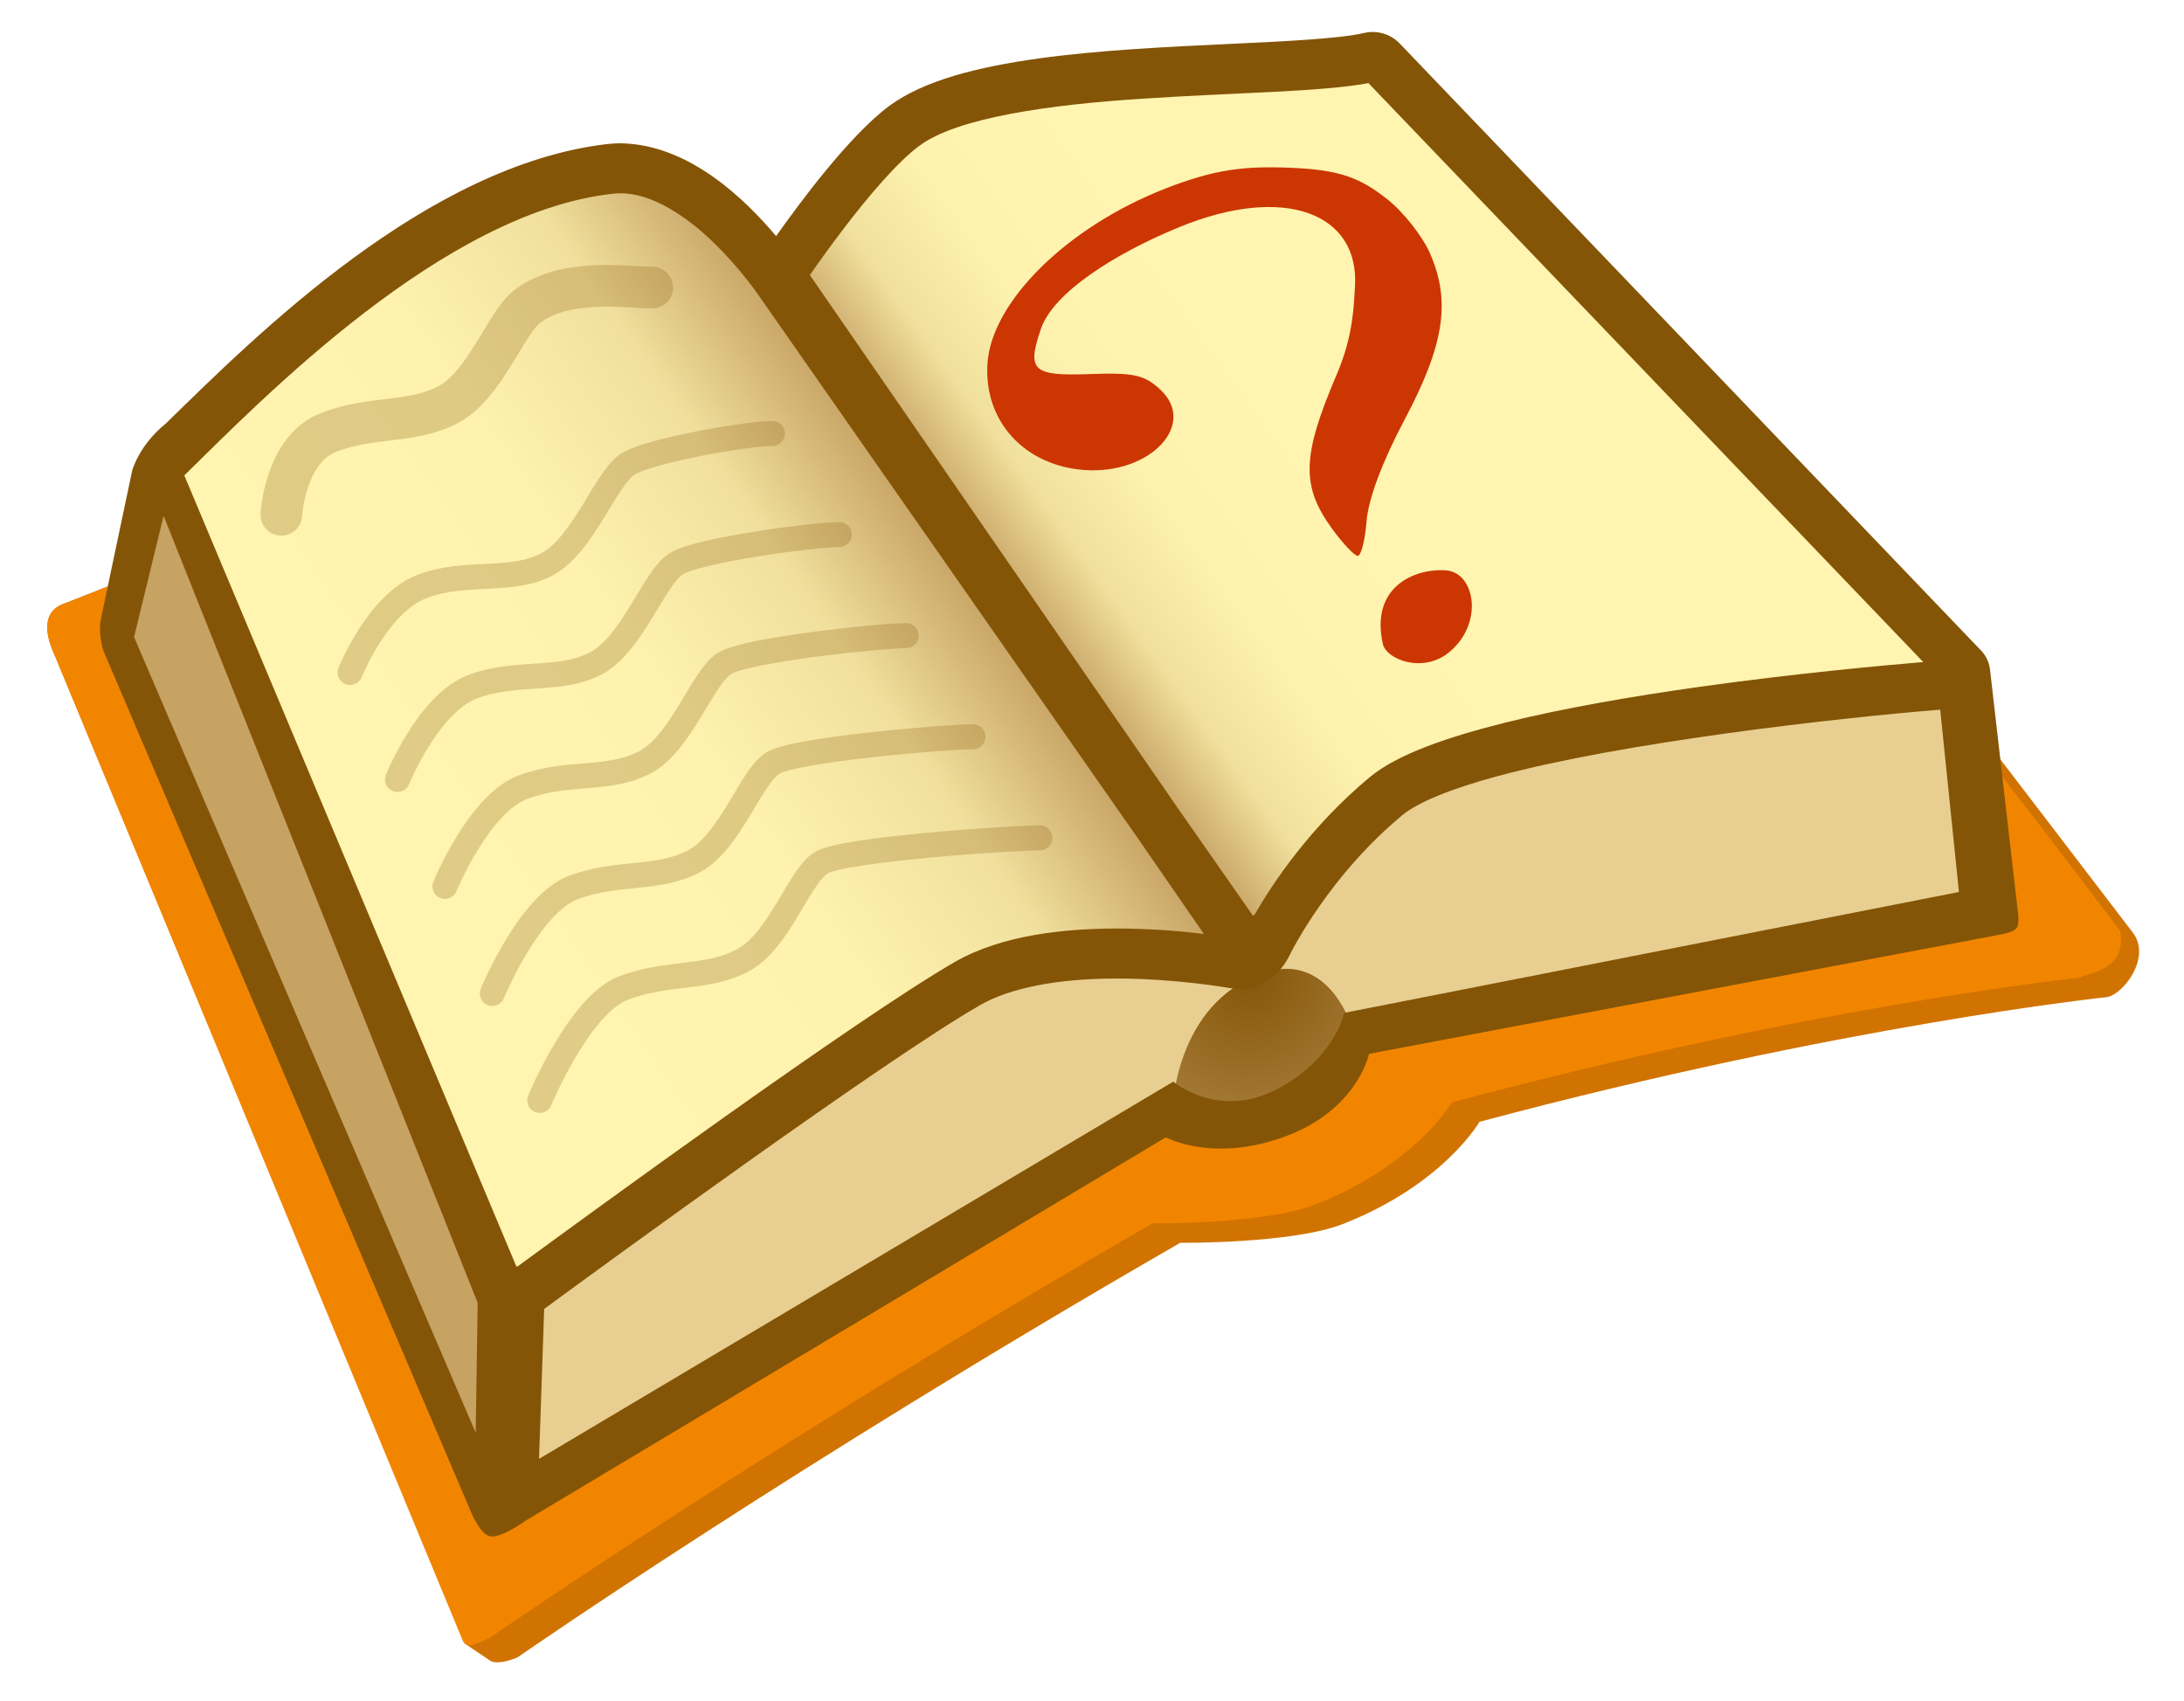
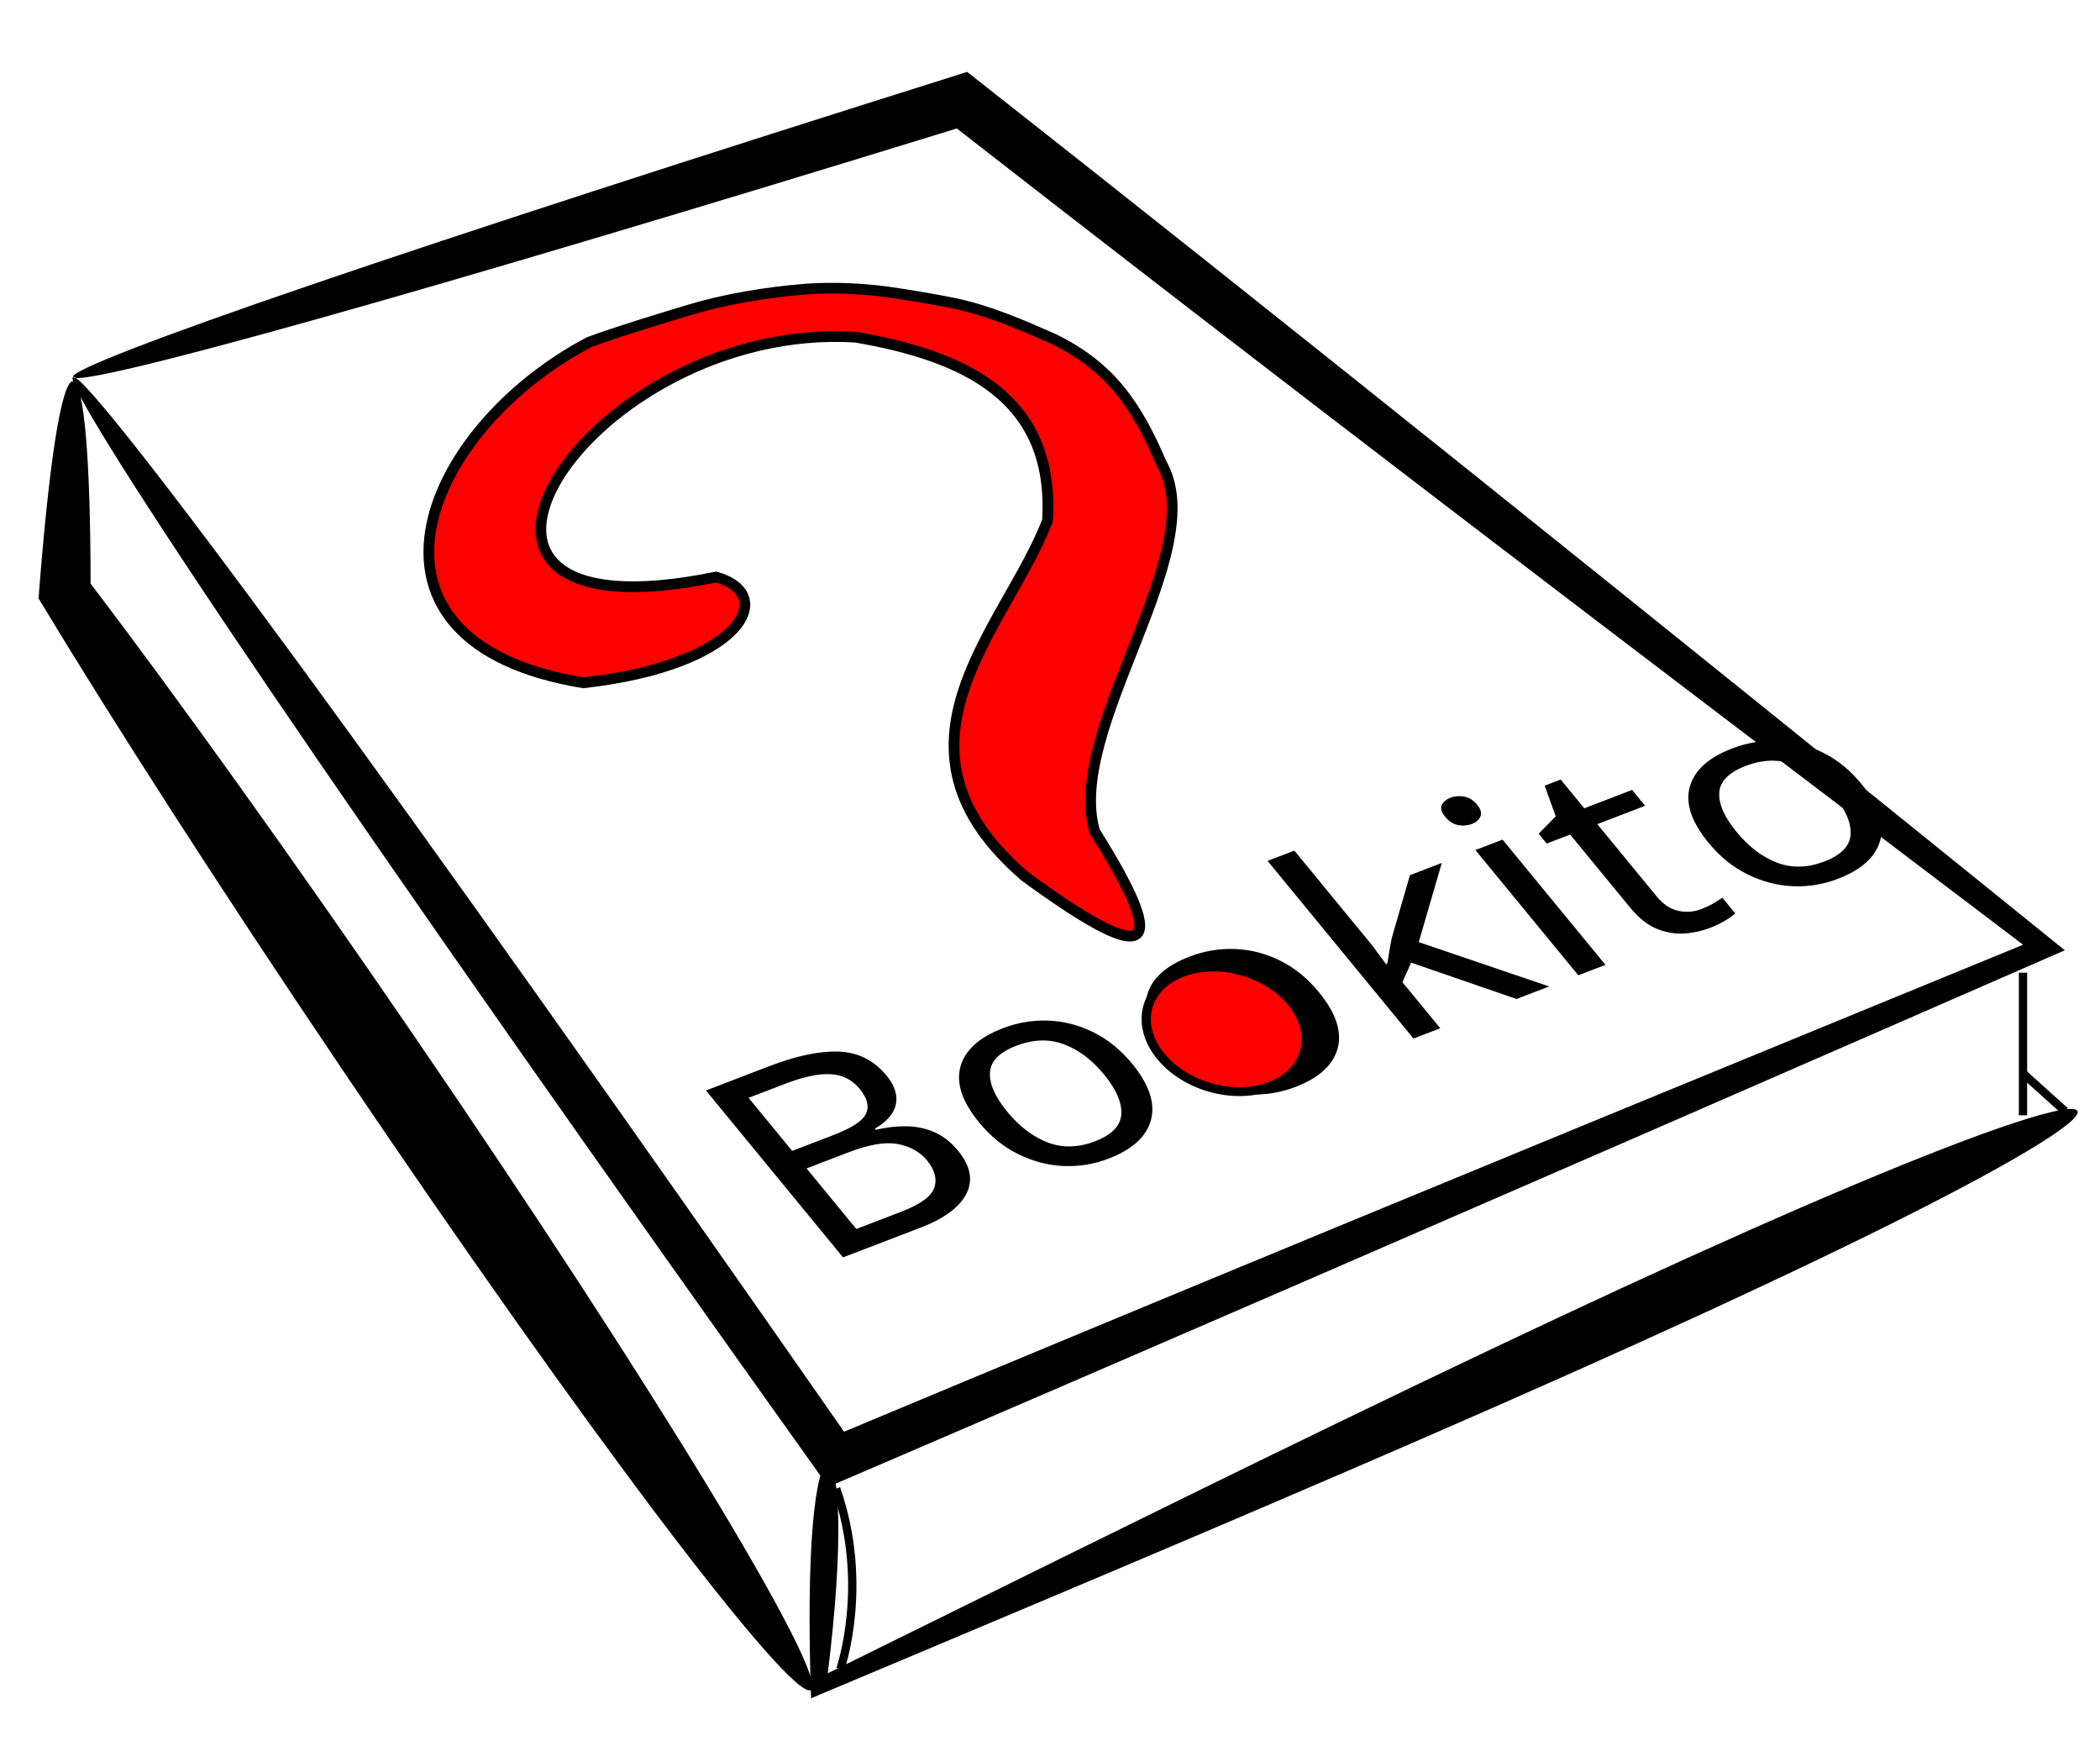
- <svg xmlns="http://www.w3.org/2000/svg" version="1.0" x="0px" y="0px" width="262px" height="204px" viewBox="0 0 262 204" enable-background="new 0 0 262 204" xml:space="preserve">
-   <g id="book">
-     <path id="p_x5F_bo2" fill="#D17300" d="M255.834,111.834l-17.333-22.667l-69.667-80.5L7.422,72.514   c-1.676,0.694-2.509,2.528-0.861,6.096c0,0,49.231,118.615,49.267,118.593l3.019,2.039c0.481,0.258,1.534,0.274,3.21-0.416   c0,0,33.436-23.211,79.527-49.744c0,0,13.442,0.121,19.5-2.25c12.091-4.73,16.397-12.263,16.397-12.263   c43.604-11.651,75.271-14.958,75.271-14.958C254.708,119.292,258.167,114.835,255.834,111.834z" />
-     <path id="p_x5F_bo" fill="#F28500" d="M254.334,111.667c0.789,4.557-3.235,4.917-4.913,5.612c0,0-31.667,3.307-75.271,14.958   c0,0-4.311,7.528-16.397,12.263c-6.058,2.371-19.5,2.25-19.5,2.25c-46.091,26.533-79.527,49.744-79.527,49.744   c-1.677,0.694-2.723,1.381-3.218,0.297L6.562,78.61c-1.648-3.568-0.815-5.402,0.861-6.096c0,0,158.545-61.528,158.55-61.536   C183.5,17,254.334,111.667,254.334,111.667z" />
-     <polygon id="pg_x5F_s" fill="#C6A263" points="14.25,76 60,182.5 61.334,155.832 20.333,58  " />
-     <path id="pg_x5F_b" fill="#E8CF91" d="M63,154c0,0,52.333-37.999,58.333-38.333s27.642-2.493,27.642-2.493L172.75,91l61.355-8.836   l4.736,28.645L163.667,125l-12.334,8l-12,2L60,182.5L63,154z" />
-     <radialGradient id="pg_x5F_loop_1_" cx="58.641" cy="116.706" r="42.05" gradientTransform="matrix(1 0 0 1 91 0)" gradientUnits="userSpaceOnUse">
-       <stop offset="0" style="stop-color:#845507" />
-       <stop offset="1" style="stop-color:#D4B07A" />
-     </radialGradient>
-     <path id="pg_x5F_loop" fill="url(#pg_x5F_loop_1_)" d="M140.625,133.625c0,0,0.042-12.124,9.709-16.458s12.354,7.583,12.354,7.583   l-9.563,9.188L140.625,133.625z" />
-     <linearGradient id="pg_x5F_r_1_" gradientUnits="userSpaceOnUse" x1="161.124" y1="56.122" x2="127.457" y2="80.455">
-       <stop offset="0" style="stop-color:#FFF4B0" />
-       <stop offset="0.468" style="stop-color:#FEF2AE" />
-       <stop offset="0.757" style="stop-color:#F1E09D" />
-       <stop offset="1" style="stop-color:#C6A263" />
-     </linearGradient>
-     <path id="pg_x5F_r" fill="url(#pg_x5F_r_1_)" d="M149.266,113.77L94.099,33.853c-0.352-0.508-0.356-1.177-0.01-1.689   c0.35-0.521,8.639-12.797,14.352-17.033c7.213-5.353,25.063-6.197,39.406-6.876c7.104-0.335,13.239-0.625,16.479-1.381   c0.115-0.027,0.229-0.04,0.342-0.04c0.404,0,0.798,0.163,1.084,0.462l69.332,72.335c0.402,0.419,0.525,1.036,0.316,1.577   c-0.21,0.544-0.719,0.915-1.294,0.957c-0.566,0.04-56.701,4.103-67.813,13.324c-9.705,8.055-14.433,18.061-14.433,18.061   L149.266,113.77z" />
-     <linearGradient id="pg_x5F_l_1_" gradientUnits="userSpaceOnUse" x1="52.778" y1="104.606" x2="112.445" y2="63.273">
-       <stop offset="0" style="stop-color:#FFF4B0" />
-       <stop offset="0.468" style="stop-color:#FEF2AE" />
-       <stop offset="0.757" style="stop-color:#F1E09D" />
-       <stop offset="1" style="stop-color:#C6A263" />
-     </linearGradient>
-     <path id="pg_x5F_l" fill="url(#pg_x5F_l_1_)" d="M59.948,154.912L18.656,55.75c0,0,33.367-33.165,53.677-35.5l2.082-0.062   c9.782,0,18.963,13.397,18.963,13.397l55.598,79.588c-0.001,0.001-1.505,2.336-1.505,2.336s-6.188-1.131-13.47-1.131   c-7.632,0-13.83,1.24-17.923,3.59c-12.865,7.385-53.855,37.572-53.855,37.572L59.948,154.912z" />
-     <path id="bk_x5F_outline" fill="#845507" d="M242.041,109.122l-3.321-28.873c-0.122-0.932-0.563-1.734-1.189-2.342   C237.435,77.79,167.915,5.22,167.915,5.22c-0.858-0.897-2.037-1.387-3.248-1.387c-0.342,0-0.685,0.04-1.022,0.119   c-2.813,0.669-9.227,0.996-15.938,1.306c-7.653,0.362-15.854,0.748-23.146,1.758c-7.299,1.029-13.697,2.61-17.907,5.704   c-4.833,3.619-10.783,11.697-13.547,15.602c-3.645-4.313-10.398-11.034-18.691-11.134c-0.535,0-1.069,0.031-1.596,0.092   c-21.621,2.556-41.946,22.788-52.902,33.501c-3.292,2.657-4.067,5.701-4.067,5.701l-3.78,17.931c0,0-0.124,0.766-0.039,1.743   c0.085,0.977,0.323,1.793,0.323,1.793l44.057,103.208c0,0,1.156,3.048,2.526,3.153c1.37,0.106,4.099-1.885,4.099-1.885   l76.821-45.996c0,0,5.603,3.108,14.311-0.1s10.066-9.915,10.066-9.915l75.782-14.314c0,0,1.481-0.229,1.897-0.771   S242.041,109.122,242.041,109.122z M19.625,61.875c0,0,37.644,94.342,37.681,94.418l-0.241,15.573L16.083,76.417L19.625,61.875z    M101.434,27.131c2.756-3.602,6.264-7.732,8.793-9.593c4.487-3.429,15.794-5.01,26.997-5.708   c10.708-0.72,21.302-0.798,26.938-1.859l66.563,69.448c-5.071,0.422-15.606,1.391-26.909,2.981   c-7.893,1.11-16.148,2.523-23.216,4.275c-7.071,1.777-12.901,3.789-16.224,6.503c-7.228,6.001-11.74,12.844-13.84,16.487   l-0.214,0.2l-8.918-12.764L97.153,32.997C97.957,31.836,99.532,29.605,101.434,27.131z M73.505,23.24   c0.302-0.036,0.606-0.052,0.91-0.052c3.825-0.043,8.064,2.854,11.228,5.947c1.583,1.533,2.908,3.079,3.827,4.235   c0.921,1.156,1.419,1.897,1.423,1.897l45.579,65.248l7.947,11.518c-2.568-0.315-6.292-0.654-10.416-0.654   c-6.419,0.013-13.804,0.79-19.417,3.989c-11.7,6.727-44.765,30.88-52.501,36.555c-0.049-0.01-0.099-0.016-0.148-0.021L22.11,57.027   C31.532,47.79,53.189,25.485,73.505,23.24z M161.25,121.5c0,0-1.083,5.5-8.083,9.167s-12.417-0.917-12.417-0.917L64.667,175   l0.613-17.985c7.013-5.146,40.968-29.953,52.293-36.442c3.485-2.021,9.218-3.202,16.429-3.193   c6.985,0.002,13.313,1.108,13.512,1.14c0.396,0.063,0.804,0.1,1.212,0.1c2.061,0.054,4.369-1.071,5.8-3.688   c0.085-0.162,0.048-0.098,0.102-0.2c0.527-1.066,5.011-9.821,13.583-16.931c1.846-1.564,6.08-3.266,11.465-4.702   c14.943-4.039,40.319-6.94,53.078-7.969L235,107L161.25,121.5z" />
-     <path id="qmark" fill="#CC3602" d="M154.813,20.125c-5.542-0.223-9.076,0.171-15.035,2.503   c-11.737,4.593-20.801,13.52-21.317,20.946c-0.481,6.918,4.432,12.306,11.67,12.81c7.868,0.547,13.535-5.48,9.066-9.645   c-1.896-1.762-3.17-2.062-8.395-1.868c-6.926,0.258-7.662-0.39-5.917-5.455c1.482-4.303,8.823-8.996,16.608-12.181   c12.671-5.186,21.664-1.615,21.049,7.228c-0.138,1.982-0.139,5.691-2.17,10.428c-4.197,9.789-4.304,13.415-0.568,18.537   c1.283,1.76,2.653,3.223,3.063,3.251c0.408,0.028,0.893-1.854,1.074-4.186c0.206-2.65,1.92-7.186,4.54-12.121   c4.789-9.023,5.58-14.212,3.076-19.959c-0.918-2.109-3.281-5.084-5.239-6.598C163.257,21.447,160.977,20.373,154.813,20.125z    M173.463,68.419c-3.8-0.265-9.104,1.994-7.569,8.84c0.413,1.844,4.894,3.649,8.104,0.854   C178.046,74.59,176.885,68.657,173.463,68.419z" />
-   </g>
-   <g id="wrds" opacity="0.25">
-     <g id="words">
-       <path fill="none" stroke="#845507" stroke-width="3" stroke-linecap="round" d="M42,80.667c0,0,3.333-8.333,8.667-10.333    s10.667-0.334,15-2.667s7-10.333,9.667-12S89.667,52,92.667,52" />
-       <path fill="none" stroke="#845507" stroke-width="3" stroke-linecap="round" d="M47.688,93.5c0,0,3.688-9.125,9.021-11.125    s10.5-0.5,14.833-2.833s6.917-10.25,9.583-11.917c2.667-1.667,16.563-3.5,19.563-3.5" />
-       <path fill="none" stroke="#845507" stroke-width="3" stroke-linecap="round" d="M53.375,106.333c0,0,4.042-9.916,9.375-11.916    s10.333-0.667,14.667-3.001c4.333-2.332,6.833-10.167,9.5-11.833c2.666-1.666,18.792-3.333,21.792-3.333" />
-       <path fill="none" stroke="#845507" stroke-width="3" stroke-linecap="round" d="M59.063,119.167c0,0,4.396-10.709,9.729-12.709    s10.167-0.833,14.5-3.167c4.333-2.332,6.75-10.083,9.417-11.75c2.667-1.666,21.021-3.167,24.021-3.167" />
-       <path fill="none" stroke="#845507" stroke-width="3" stroke-linecap="round" d="M64.75,132c0,0,4.75-11.5,10.083-13.5    s10-1,14.333-3.334c4.333-2.332,6.667-10,9.333-11.666s23.25-3,26.25-3" />
+ <svg xmlns="http://www.w3.org/2000/svg" width="300" height="250" id="svg3869" version="1.1">
+   <defs id="defs3871">
+     </defs>
+   <g id="layer1" transform="translate(0,-802.3622)">
+     <g id="g4092" transform="matrix(1.186137,0,0,1.186137,-268.7532,338.8546)">
+       <path id="path3990" d="m 235.366,436.169 c 0.786,-0.554 10.809,12.134 27.178,34.475 16.369,22.341 39.08,54.334 65.691,92.518 37.251,-15.582 79.379,-32.945 124.127,-51.304 6.006,-2.464 11.967,-4.909 17.878,-7.332 -24.21,-18.338 -47.371,-35.924 -68.955,-52.426 -21.584,-16.502 -41.59,-31.92 -59.468,-45.861 0,0 -10e-6,0 -2e-5,0 -32.006,9.857 -58.446,17.727 -76.999,22.934 -18.553,5.207 -29.217,7.751 -29.453,6.995 -0.235,-0.755 10.016,-4.723 28.689,-11.105 18.673,-6.383 45.771,-15.18 79.011,-25.636 10e-6,0 10e-6,-10e-6 2e-5,-10e-6 18.35,14.423 38.948,30.796 61.187,48.605 22.239,17.809 46.119,37.054 71.01,57.159 -6.202,2.708 -12.461,5.44 -18.77,8.193 -47.009,20.51 -91.394,39.795 -130.148,56.41 -28.022,-39.263 -51.273,-72.425 -67.208,-95.877 -15.934,-23.452 -24.556,-37.194 -23.77,-37.749 z" style="fill:#000000;fill-rule:evenodd;stroke:none" />
+       <path id="path4016" d="m 326.279,566.984 c 0.669,0.025 1.195,2.585 1.262,6.998 0.068,4.413 -0.326,10.677 -1.264,18.265 8.018,-3.951 17.564,-8.668 28.144,-13.88 10.58,-5.212 22.196,-10.92 34.401,-16.822 11.853,-5.732 23.152,-11.103 33.488,-15.871 10.336,-4.768 19.709,-8.933 27.671,-12.28 7.961,-3.347 14.51,-5.877 19.151,-7.407 4.641,-1.529 7.373,-2.058 7.66,-1.43 0.287,0.628 -1.906,2.348 -6.169,4.885 -4.264,2.537 -10.599,5.891 -18.555,9.813 -7.957,3.922 -17.535,8.412 -28.24,13.252 -10.705,4.841 -22.536,10.032 -34.956,15.385 -12.788,5.511 -24.953,10.664 -35.909,15.286 -10.956,4.623 -20.703,8.717 -28.701,12.079 -0.313,-8.993 -0.201,-16.113 0.215,-20.939 0.416,-4.826 1.134,-7.361 1.803,-7.335 z" style="fill:#000000;fill-rule:evenodd;stroke:none" />
+       <path id="path4034" d="m 324.259,594.258 c -1.141,0.776 -8.012,-7.126 -18.227,-20.643 -10.215,-13.517 -23.775,-32.649 -38.211,-54.036 -14.979,-22.192 -27.957,-42.422 -36.599,-56.755 0.631,-8.264 1.328,-14.839 2.04,-19.316 0.712,-4.478 1.44,-6.86 2.103,-6.833 0.663,0.026 1.199,2.445 1.563,6.681 0.364,4.236 0.556,10.288 0.56,17.678 10.343,13.611 24.265,32.976 39.102,54.669 14.298,20.906 26.764,40.083 35.392,54.301 8.628,14.219 13.418,23.48 12.276,24.255 z" style="fill:#000000;fill-rule:evenodd;stroke:none" />
+       <path id="path4038" d="m 470.226,507.89 0,17.173" style="fill:none;stroke:#000000;stroke-width:1px;stroke-linecap:butt;stroke-linejoin:miter;stroke-opacity:1" />
+       <path id="path4042" d="m 327.289,570.014 c 4.041,11.617 0.505,21.718 0.505,21.718" style="fill:none;stroke:#000000;stroke-width:1px;stroke-linecap:butt;stroke-linejoin:miter;stroke-opacity:1" />
+       <path id="path4044" d="m 475.277,524.557 -5.051,-4.546" style="fill:none;stroke:#000000;stroke-width:1px;stroke-linecap:butt;stroke-linejoin:miter;stroke-opacity:1" />
+       <text transform="matrix(1.002063,-0.3843349,0.6234545,0.7588196,0,0)" id="text4046" y="669.395" x="-92.631" style="font-size:37.096px;font-style:normal;font-weight:normal;line-height:125%;letter-spacing:0px;word-spacing:0px;fill:#000000;fill-opacity:1;stroke:none;font-family:Sans" xml:space="preserve">
+         <tspan y="669.395" x="-92.631" id="tspan4048">Bookito</tspan>
+       </text>
+       <path d="m 296.853,472.986 c -29.591,-4.784 -19.765,-30.197 0.66,-41.011 3.81,-1.395 7.762,-2.565 11.688,-3.77 4.65,-1.415 9.56,-2.238 14.571,-2.636 3.143,-0.213 6.304,-0.065 9.439,0.316 2.835,0.41 5.659,0.875 8.454,1.442 4.213,0.914 8.026,2.598 11.814,4.262 6.885,3.37 9.999,8.014 13,15.016 6.065,10.606 -11.661,31.855 -8.057,44.275 9.684,15.416 6.139,16.045 -8.384,5.427 -18.285,-15.691 -2.355,-29.8 2.694,-42.826 0.954,-14.961 -10.15,-19.89 -23.114,-22.114 -32.288,-2 -57.526,37.232 -16.8,28.887 7.531,2.093 3.061,10.604 -15.964,12.732 z" id="path4078" style="fill:#ff0000;fill-opacity:1;stroke:#000000;stroke-width:1.291;stroke-opacity:1" />
+       <path transform="matrix(1.065144,0.3146427,-0.3013396,1.021855,130.6045,-129.6034)" d="m 383.353,515.214 c 0,3.766 -3.957,6.819 -8.839,6.819 -4.882,0 -8.839,-3.053 -8.839,-6.819 0,-3.766 3.957,-6.819 8.839,-6.819 4.882,0 8.839,3.053 8.839,6.819 z" id="path4090" style="fill:#ff0000;fill-opacity:1;stroke:#000000;stroke-opacity:1" />
    </g>
-     <path id="title" fill="none" stroke="#845507" stroke-width="5" stroke-linecap="round" d="M33.75,61.75   c0,0,0.416-7.917,5.75-9.917s10-1,14.333-3.333s6.856-9.73,9.333-11.667C67.75,33.25,75.25,34.5,78.25,34.5" />
  </g>
</svg>
